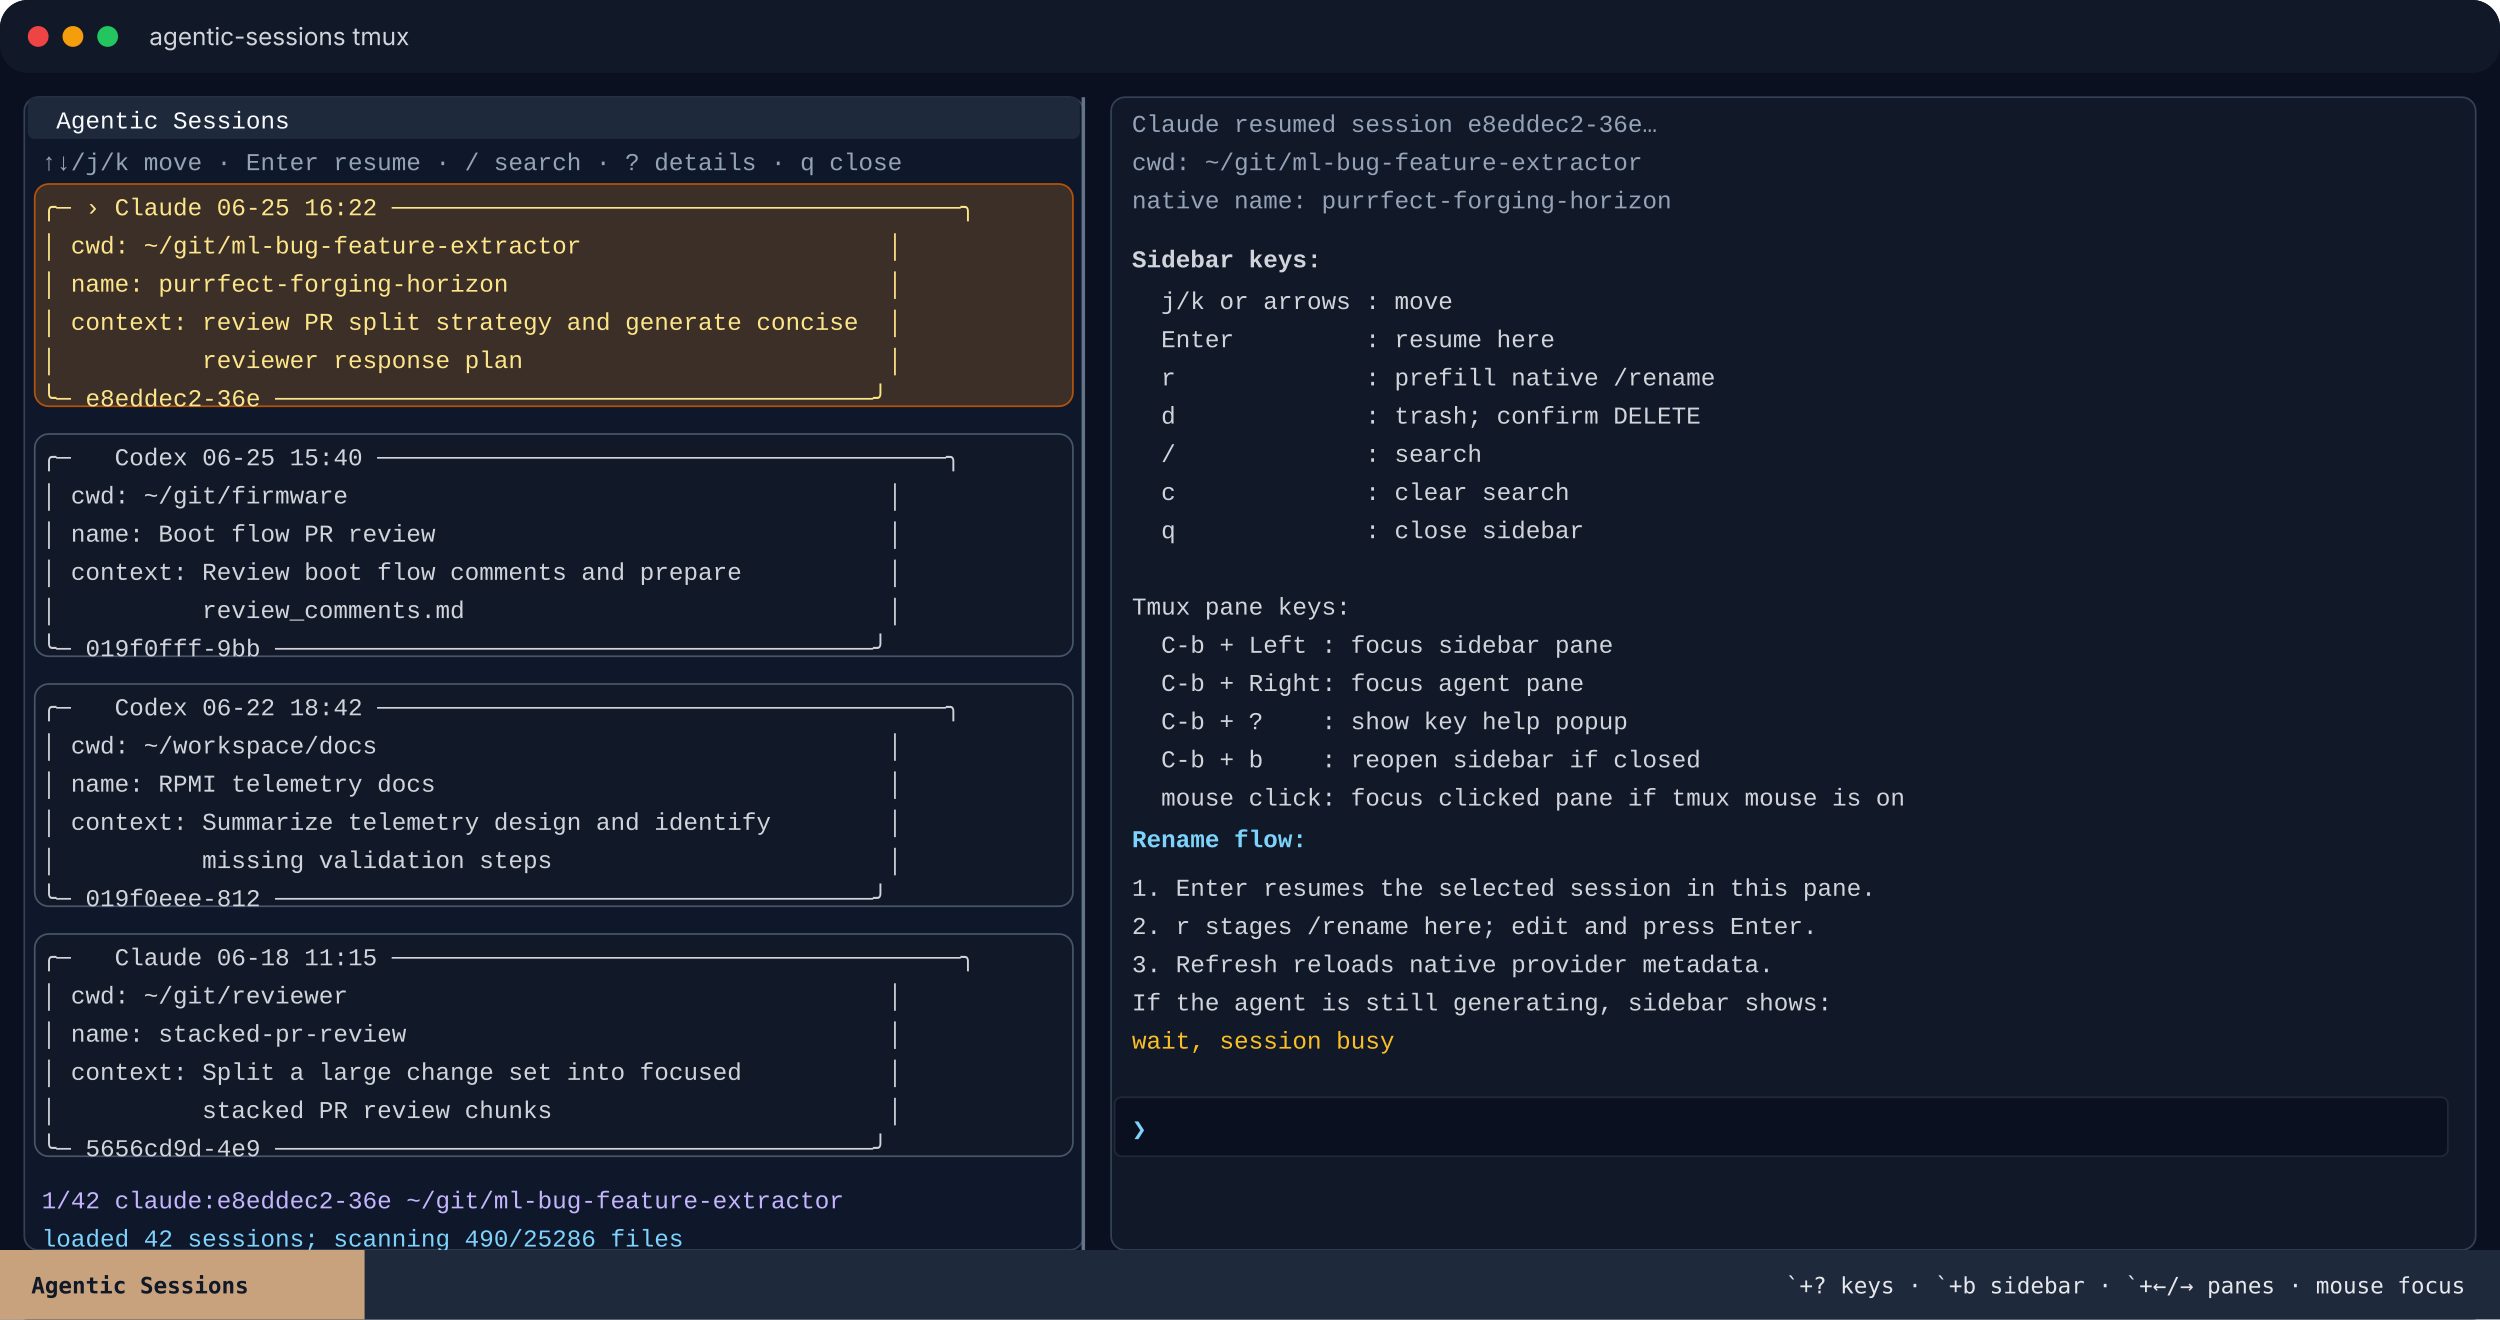
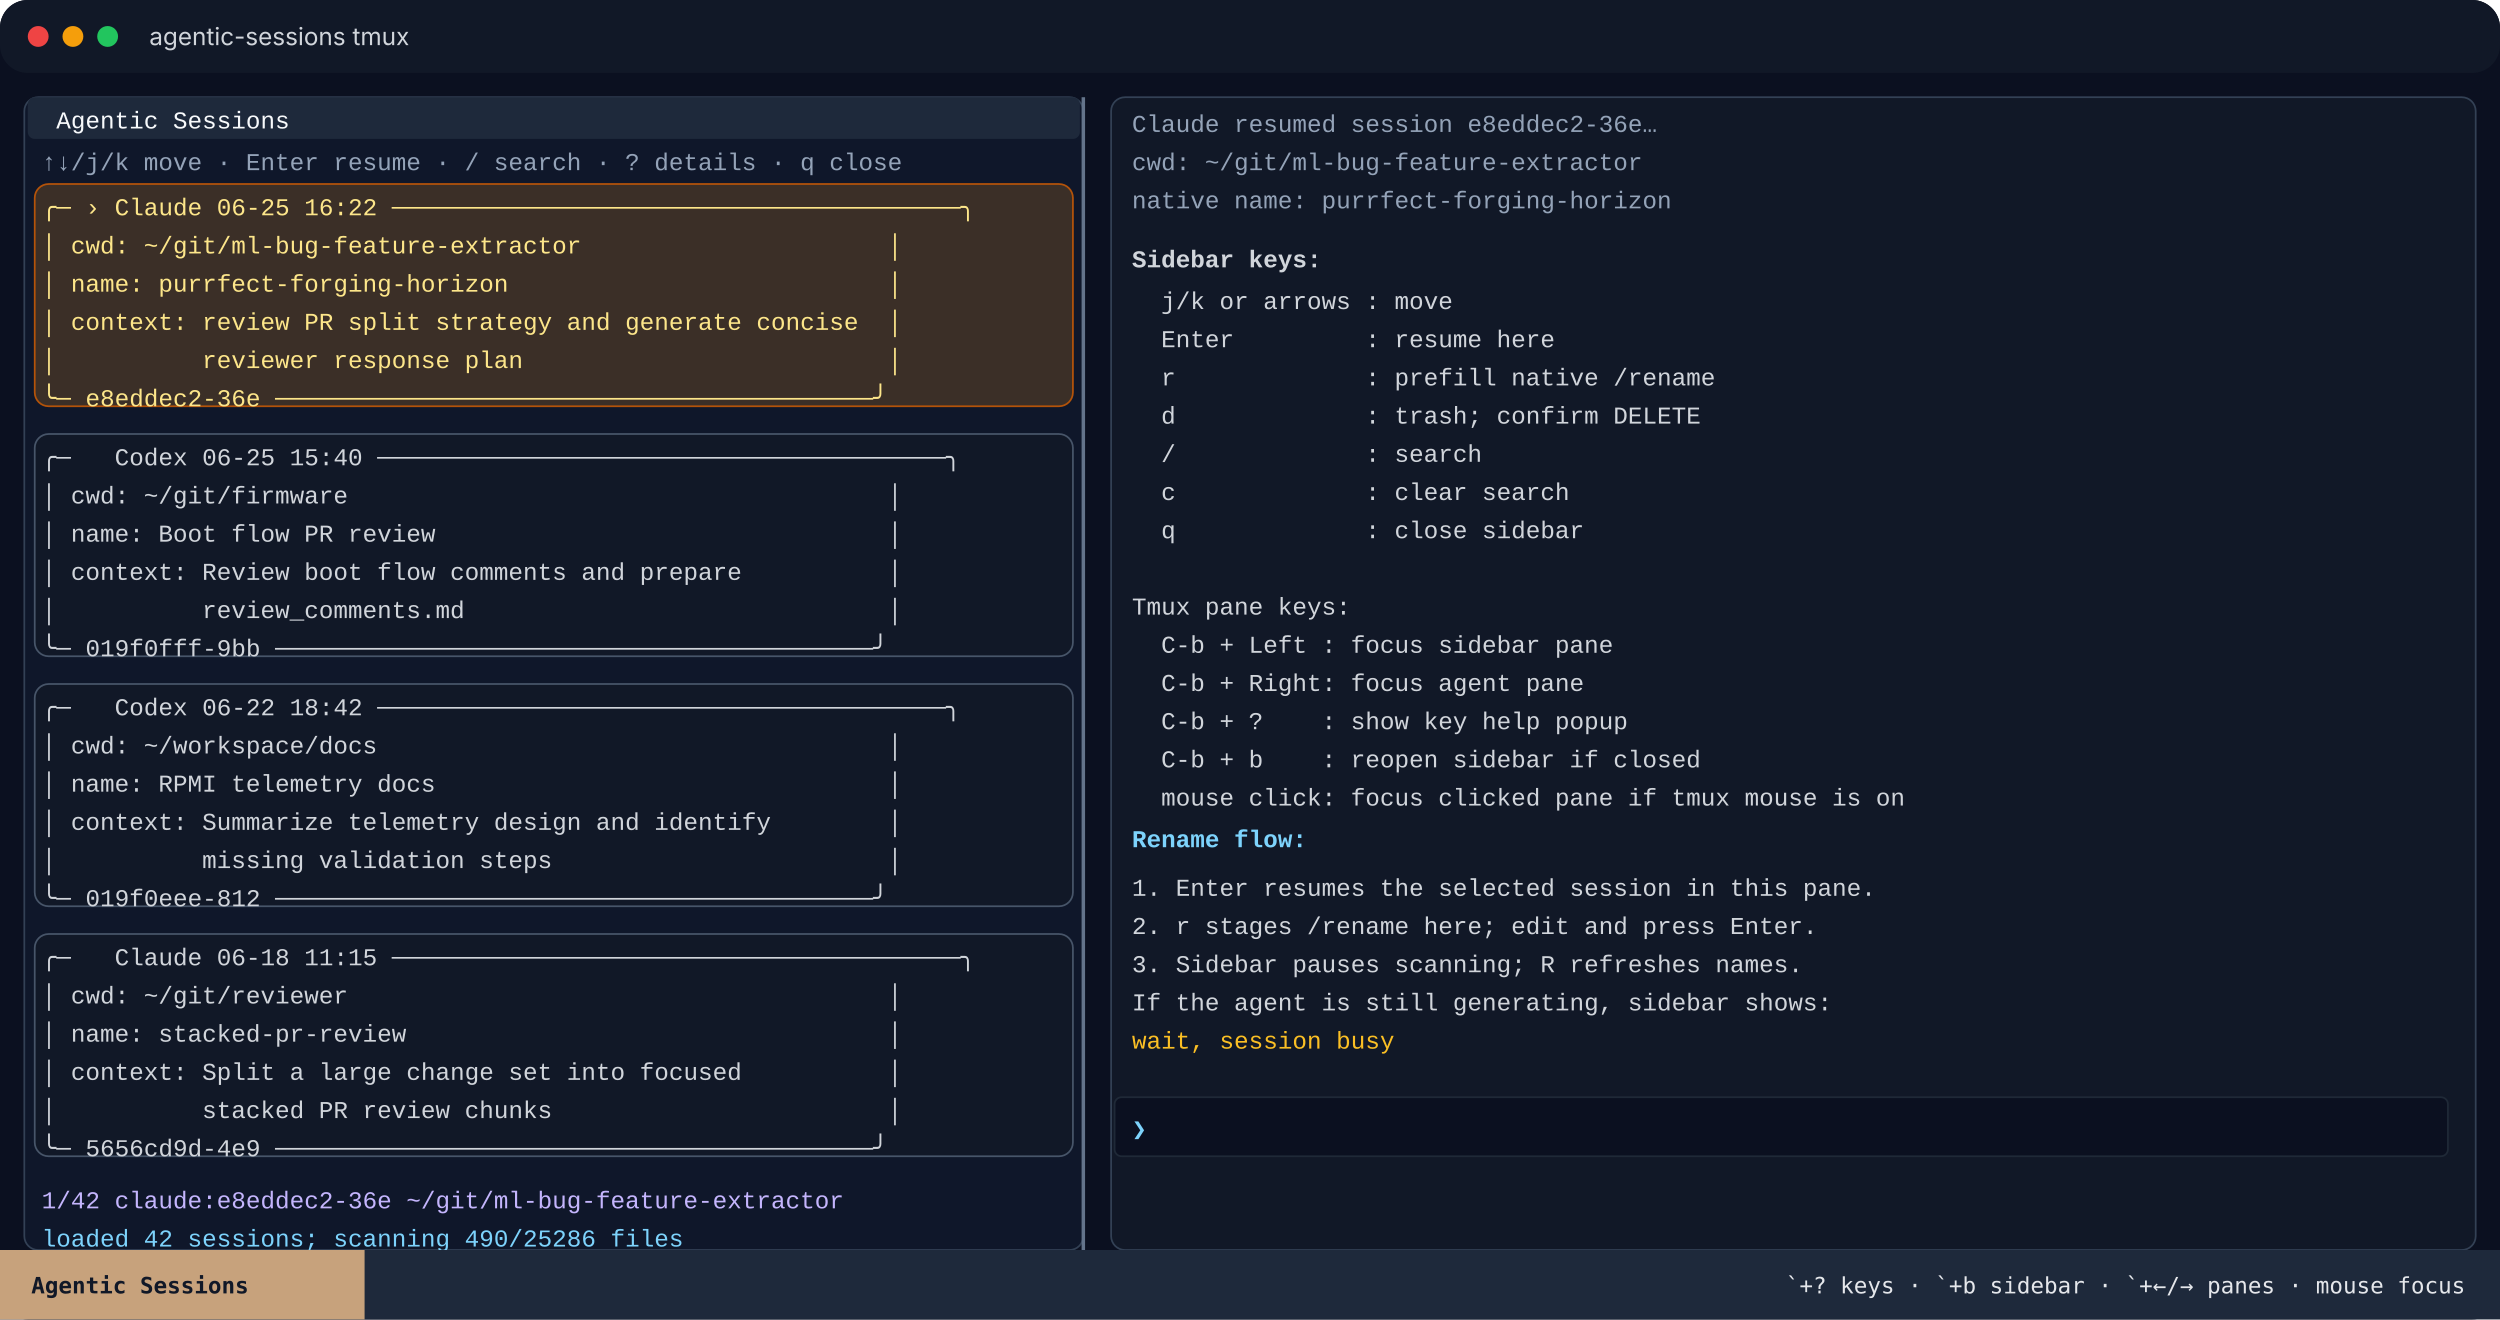
<svg xmlns="http://www.w3.org/2000/svg" width="1440" height="760" viewBox="0 0 1440 760" role="img" aria-label="agentic-sessions tmux sidebar with boxed session cards and native rename">
  <rect width="100%" height="100%" rx="16" fill="#0b1020" />
  <rect x="0" y="0" width="100%" height="42" rx="16" fill="#111827" />
  <circle cx="22" cy="21" r="6" fill="#ef4444" />
  <circle cx="42" cy="21" r="6" fill="#f59e0b" />
  <circle cx="62" cy="21" r="6" fill="#22c55e" />
  <text x="86" y="26" fill="#d1d5db" font-family="Inter,Segoe UI,Arial,sans-serif" font-size="14">agentic-sessions tmux</text>
  <rect x="14" y="56" width="610" height="664" rx="8" fill="#0f172a" stroke="#334155" />
  <rect x="640" y="56" width="786" height="664" rx="8" fill="#111827" stroke="#334155" />
  <line x1="624" y1="56" x2="624" y2="720" stroke="#64748b" stroke-width="2" />
  <g font-family="ui-monospace,SFMono-Regular,Menlo,Consolas,Liberation Mono,monospace" font-size="14" xml:space="preserve">
    <rect x="16" y="56" width="606" height="24" rx="4" fill="#1e293b" />
    <text x="24" y="74" fill="#f8fafc"> Agentic Sessions</text>
    <text x="24" y="98" fill="#94a3b8">↑↓/j/k move · Enter resume · / search · ? details · q close</text>
    <rect x="20" y="106" width="598" height="128" rx="8" fill="#3b2f27" stroke="#b45309" />
    <text x="24" y="124" fill="#fde68a">╭─ › Claude 06-25 16:22 ───────────────────────────────────────╮</text>
    <text x="24" y="146" fill="#fde68a">│ cwd: ~/git/ml-bug-feature-extractor                     │</text>
    <text x="24" y="168" fill="#fde68a">│ name: purrfect-forging-horizon                          │</text>
    <text x="24" y="190" fill="#fde68a">│ context: review PR split strategy and generate concise  │</text>
    <text x="24" y="212" fill="#fde68a">│          reviewer response plan                         │</text>
    <text x="24" y="234" fill="#fde68a">╰─ e8eddec2-36e ─────────────────────────────────────────╯</text>
    <rect x="20" y="250" width="598" height="128" rx="8" fill="#111827" stroke="#475569" />
    <text x="24" y="268" fill="#d1d5db">╭─   Codex 06-25 15:40 ───────────────────────────────────────╮</text>
    <text x="24" y="290" fill="#d1d5db">│ cwd: ~/git/firmware                                     │</text>
    <text x="24" y="312" fill="#d1d5db">│ name: Boot flow PR review                               │</text>
    <text x="24" y="334" fill="#d1d5db">│ context: Review boot flow comments and prepare          │</text>
    <text x="24" y="356" fill="#d1d5db">│          review_comments.md                             │</text>
    <text x="24" y="378" fill="#d1d5db">╰─ 019f0fff-9bb ─────────────────────────────────────────╯</text>
    <rect x="20" y="394" width="598" height="128" rx="8" fill="#111827" stroke="#475569" />
    <text x="24" y="412" fill="#d1d5db">╭─   Codex 06-22 18:42 ───────────────────────────────────────╮</text>
    <text x="24" y="434" fill="#d1d5db">│ cwd: ~/workspace/docs                                   │</text>
    <text x="24" y="456" fill="#d1d5db">│ name: RPMI telemetry docs                               │</text>
    <text x="24" y="478" fill="#d1d5db">│ context: Summarize telemetry design and identify        │</text>
    <text x="24" y="500" fill="#d1d5db">│          missing validation steps                       │</text>
    <text x="24" y="522" fill="#d1d5db">╰─ 019f0eee-812 ─────────────────────────────────────────╯</text>
    <rect x="20" y="538" width="598" height="128" rx="8" fill="#111827" stroke="#475569" />
    <text x="24" y="556" fill="#d1d5db">╭─   Claude 06-18 11:15 ───────────────────────────────────────╮</text>
    <text x="24" y="578" fill="#d1d5db">│ cwd: ~/git/reviewer                                     │</text>
    <text x="24" y="600" fill="#d1d5db">│ name: stacked-pr-review                                 │</text>
    <text x="24" y="622" fill="#d1d5db">│ context: Split a large change set into focused          │</text>
    <text x="24" y="644" fill="#d1d5db">│          stacked PR review chunks                       │</text>
    <text x="24" y="666" fill="#d1d5db">╰─ 5656cd9d-4e9 ─────────────────────────────────────────╯</text>
    <text x="24" y="696" fill="#c4b5fd">1/42 claude:e8eddec2-36e ~/git/ml-bug-feature-extractor</text>
    <text x="24" y="718" fill="#7dd3fc">loaded 42 sessions; scanning 490/25286 files</text>
    <text x="652" y="76" fill="#94a3b8">Claude resumed session e8eddec2-36e…</text>
    <text x="652" y="98" fill="#94a3b8">cwd: ~/git/ml-bug-feature-extractor</text>
    <text x="652" y="120" fill="#94a3b8">native name: purrfect-forging-horizon</text>
    <text x="652" y="154" fill="#d1d5db" font-weight="700">Sidebar keys:</text>
    <text x="652" y="178" fill="#d1d5db">  j/k or arrows : move</text>
    <text x="652" y="200" fill="#d1d5db">  Enter         : resume here</text>
    <text x="652" y="222" fill="#d1d5db">  r             : prefill native /rename</text>
    <text x="652" y="244" fill="#d1d5db">  d             : trash; confirm DELETE</text>
    <text x="652" y="266" fill="#d1d5db">  /             : search</text>
    <text x="652" y="288" fill="#d1d5db">  c             : clear search</text>
    <text x="652" y="310" fill="#d1d5db">  q             : close sidebar</text>
    <text x="652" y="332" fill="#94a3b8" />
    <text x="652" y="354" fill="#d1d5db">Tmux pane keys:</text>
    <text x="652" y="376" fill="#d1d5db">  C-b + Left : focus sidebar pane</text>
    <text x="652" y="398" fill="#d1d5db">  C-b + Right: focus agent pane</text>
    <text x="652" y="420" fill="#d1d5db">  C-b + ?    : show key help popup</text>
    <text x="652" y="442" fill="#d1d5db">  C-b + b    : reopen sidebar if closed</text>
    <text x="652" y="464" fill="#d1d5db">  mouse click: focus clicked pane if tmux mouse is on</text>
    <text x="652" y="488" fill="#7dd3fc" font-weight="700">Rename flow:</text>
    <text x="652" y="516" fill="#d1d5db">1. Enter resumes the selected session in this pane.</text>
    <text x="652" y="538" fill="#d1d5db">2. r stages /rename here; edit and press Enter.</text>
-     <text x="652" y="560" fill="#d1d5db">3. Refresh reloads native provider metadata.</text>
+     <text x="652" y="560" fill="#d1d5db">3. Sidebar pauses scanning; R refreshes names.</text>
    <text x="652" y="582" fill="#d1d5db">If the agent is still generating, sidebar shows:</text>
    <text x="652" y="604" fill="#fbbf24">wait, session busy</text>
    <rect x="642" y="632" width="768" height="34" rx="4" fill="#0b1020" stroke="#1f2937" />
    <text x="652" y="655" fill="#7dd3fc">❯ </text>
    <rect x="0" y="720" width="100%" height="40" fill="#1e293b" />
    <rect x="0" y="720" width="210" height="40" fill="#c7a27c" />
    <text x="18" y="745" fill="#111827" font-family="ui-monospace,SFMono-Regular,Menlo,Consolas,monospace" font-size="13" font-weight="700">Agentic Sessions</text>
    <text x="1420" y="745" text-anchor="end" fill="#e5e7eb" font-family="ui-monospace,SFMono-Regular,Menlo,Consolas,monospace" font-size="13">`+? keys · `+b sidebar · `+←/→ panes · mouse focus</text>
  </g>
</svg>
